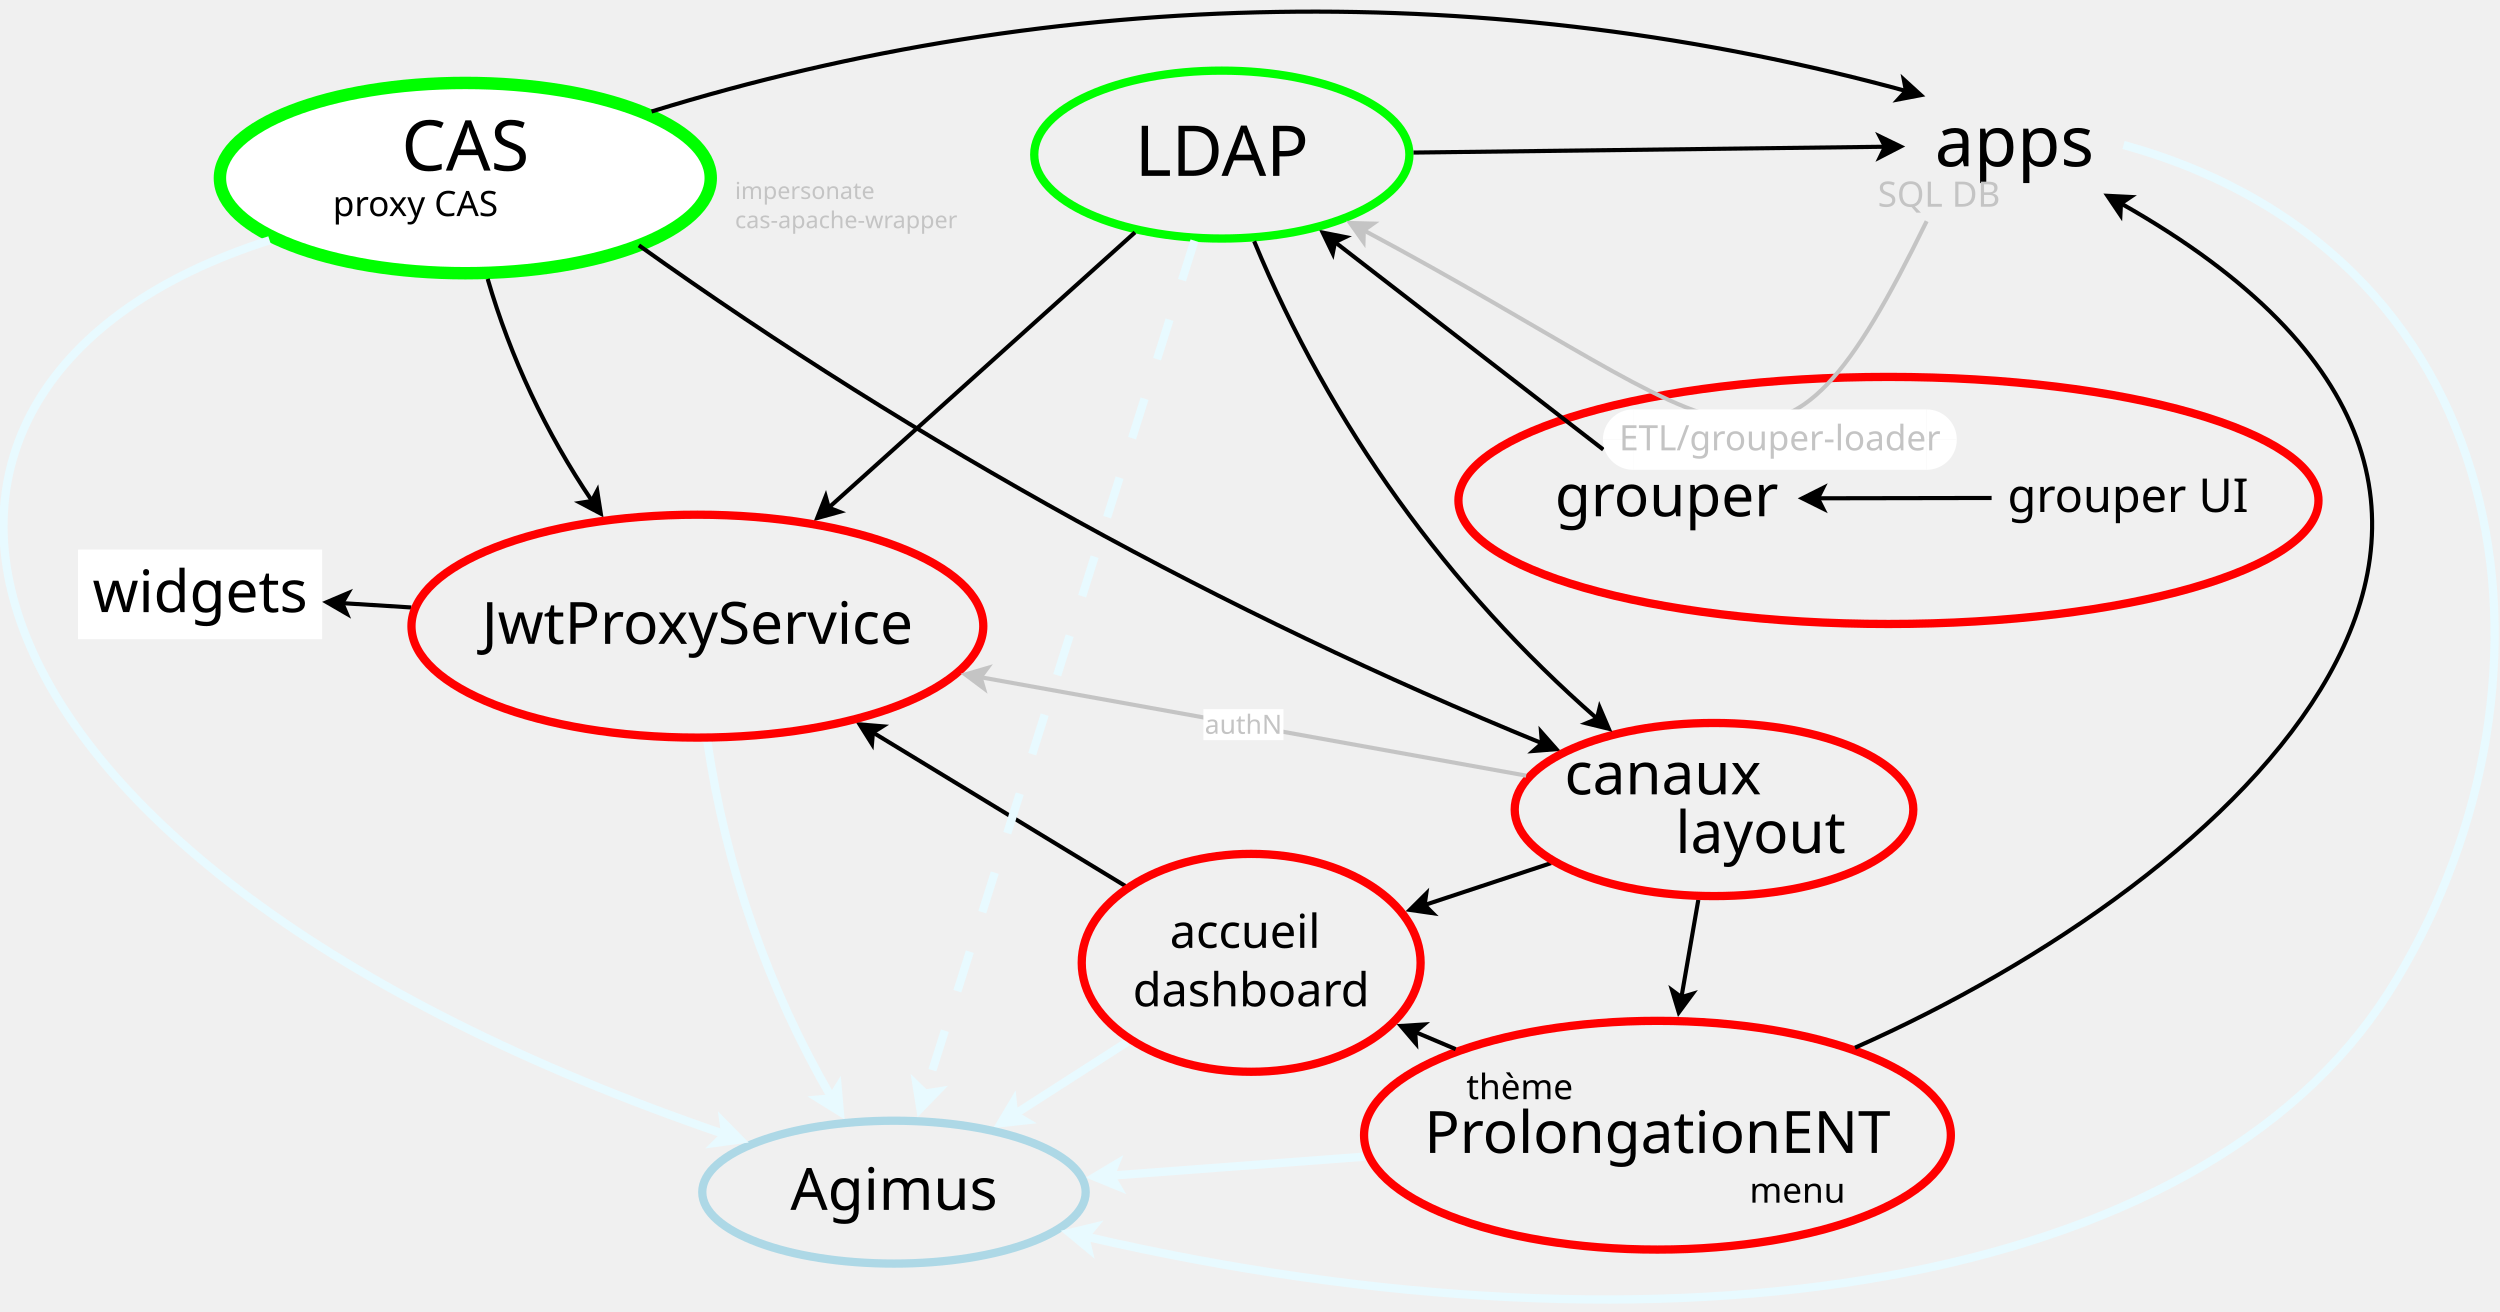
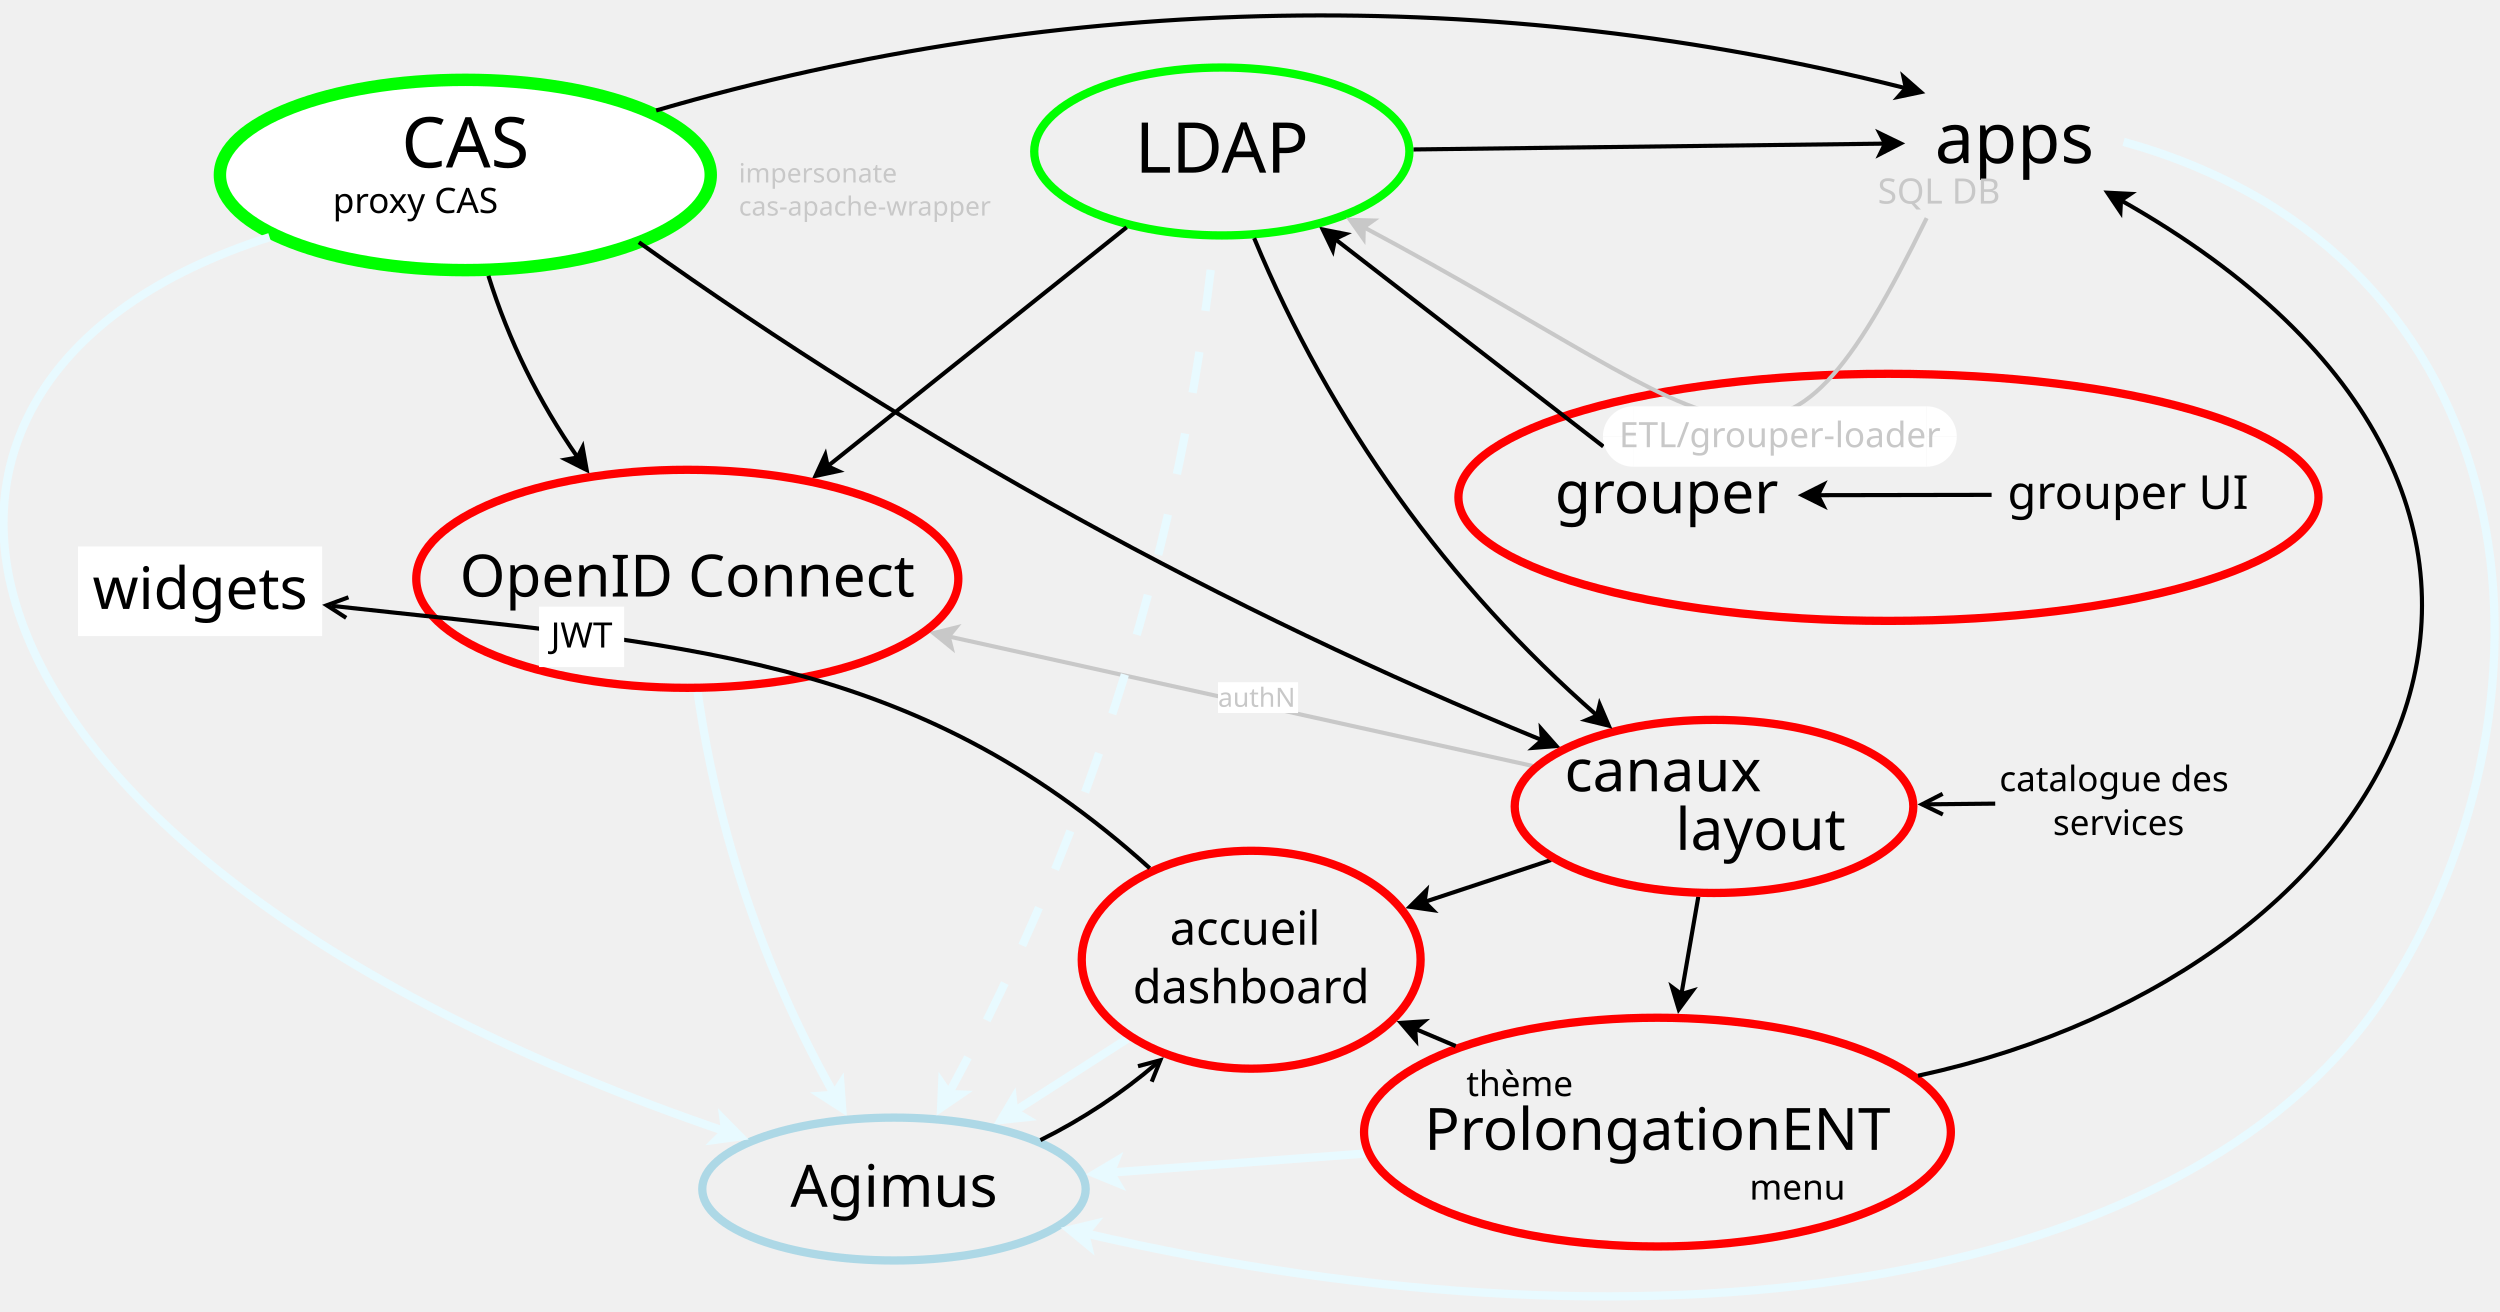
- <svg xmlns="http://www.w3.org/2000/svg" width="61cm" height="32cm" viewBox="-936 -269 1207 624">
+ <svg xmlns="http://www.w3.org/2000/svg" width="61cm" height="32cm" viewBox="-936 -266 1207 621">
  <ellipse style="fill: none; fill-opacity:0; stroke-width: 4; stroke: #ff0000" cx="-24.255" cy="-31.972" rx="207.621" ry="59.644" />
  <g>
    <ellipse style="fill: #ffffff" cx="-711.337" cy="-187.614" rx="118.489" ry="45.94" />
    <ellipse style="fill: none; fill-opacity:0; stroke-width: 6; stroke: #00ff00" cx="-711.337" cy="-187.614" rx="118.489" ry="45.94" />
  </g>
  <text font-size="33.867" style="fill: #000000;text-anchor:middle;font-family:sans-serif;font-style:normal;font-weight:normal" x="-711.336" y="-233.554">
    <tspan x="-711.336" y="-233.554" />
    <tspan x="-711.336" y="-191.221">CAS</tspan>
  </text>
  <g>
    <line style="fill: none; fill-opacity:0; stroke-width: 2; stroke: #000000" x1="-161.919" y1="-56.531" x2="-291.463" y2="-156.701" />
    <polygon style="fill: #000000" points="-297.397,-161.289 -286.427,-159.127 -291.463,-156.701 -292.544,-151.216 " />
    <polygon style="fill: none; fill-opacity:0; stroke-width: 2; stroke: #000000" points="-297.397,-161.289 -286.427,-159.127 -291.463,-156.701 -292.544,-151.216 " />
  </g>
  <g>
    <rect style="fill: none; fill-opacity:0; stroke-width: 2.35099e-37; stroke: #ffffff" x="25.542" y="-53.401" width="131.75" height="40.222" />
    <text font-size="22.578" style="fill: #000000;text-anchor:middle;font-family:sans-serif;font-style:normal;font-weight:normal" x="91.417" y="-26.401">
      <tspan x="91.417" y="-26.401">grouper UI</tspan>
    </text>
  </g>
  <g>
    <line style="fill: none; fill-opacity:0; stroke-width: 2; stroke: #000000" x1="25.545" y1="-33.17" x2="-58.319" y2="-33.016" />
    <polygon style="fill: #000000" points="-65.819,-33.003 -55.828,-38.021 -58.319,-33.016 -55.81,-28.021 " />
    <polygon style="fill: none; fill-opacity:0; stroke-width: 2; stroke: #000000" points="-65.819,-33.003 -55.828,-38.021 -58.319,-33.016 -55.81,-28.021 " />
  </g>
  <g>
    <rect style="fill: none; fill-opacity:0; stroke-width: 2.35099e-37; stroke: #ffffff" x="-194.612" y="-56.522" width="126.55" height="47.278" />
    <text font-size="28.222" style="fill: #000000;text-anchor:middle;font-family:sans-serif;font-style:normal;font-weight:normal" x="-131.337" y="-24.322">
      <tspan x="-131.337" y="-24.322">grouper</tspan>
    </text>
  </g>
  <g>
    <ellipse style="fill: none; fill-opacity:0; stroke-width: 4; stroke: #00ff00" cx="-346.107" cy="-198.955" rx="90.567" ry="40.533" />
-     <text font-size="33.867" style="fill: #000000;text-anchor:middle;font-family:sans-serif;font-style:normal;font-weight:normal" x="-346.107" y="-188.671">
-       <tspan x="-346.107" y="-188.671">LDAP</tspan>
-     </text>
-   </g>
-   <g>
-     <line style="fill: none; fill-opacity:0; stroke-width: 2; stroke: #000000" x1="-388.031" y1="-161.406" x2="-535.875" y2="-28.504" />
-     <polygon style="fill: #000000" points="-541.452,-23.49 -537.358,-33.894 -535.875,-28.504 -530.673,-26.457 " />
-     <polygon style="fill: none; fill-opacity:0; stroke-width: 2; stroke: #000000" points="-541.452,-23.49 -537.358,-33.894 -535.875,-28.504 -530.673,-26.457 " />
+     <text font-size="33.867" style="fill: #000000;text-anchor:middle;font-family:sans-serif;font-style:normal;font-weight:normal" x="-346.107" y="-188.721">
+       <tspan x="-346.107" y="-188.721">LDAP</tspan>
+     </text>
+   </g>
+   <g>
+     <line style="fill: none; fill-opacity:0; stroke-width: 2; stroke: #000000" x1="-392.056" y1="-162.369" x2="-536.393" y2="-47.006" />
+     <polygon style="fill: #000000" points="-542.252,-42.323 -537.562,-52.472 -536.393,-47.006 -531.319,-44.661 " />
+     <polygon style="fill: none; fill-opacity:0; stroke-width: 2; stroke: #000000" points="-542.252,-42.323 -537.562,-52.472 -536.393,-47.006 -531.319,-44.661 " />
  </g>
  <g>
    <rect style="fill: none; fill-opacity:0; stroke-width: 2.35099e-37; stroke: #ffffff" x="-188.422" y="79.728" width="110.6" height="43.278" />
    <text font-size="28.222" style="fill: #000000;text-anchor:middle;font-family:sans-serif;font-style:normal;font-weight:normal" x="-133.122" y="109.928">
      <tspan x="-133.122" y="109.928">canaux</tspan>
    </text>
  </g>
  <g>
    <rect style="fill: none; fill-opacity:0; stroke-width: 2.35099e-37; stroke: #ffffff" x="-134.017" y="108.028" width="96.05" height="43.278" />
    <text font-size="28.222" style="fill: #000000;text-anchor:middle;font-family:sans-serif;font-style:normal;font-weight:normal" x="-85.992" y="138.228">
      <tspan x="-85.992" y="138.228">layout</tspan>
    </text>
  </g>
  <g>
    <rect style="fill: none; fill-opacity:0; stroke-width: 2.35099e-37; stroke: #ffffff" x="-233.686" y="237.356" width="62.8" height="29.167" />
    <text font-size="16.933" style="fill: #000000;text-anchor:middle;font-family:sans-serif;font-style:normal;font-weight:normal" x="-202.286" y="257.106">
      <tspan x="-202.286" y="257.106">thème</tspan>
    </text>
  </g>
  <g>
    <rect style="fill: none; fill-opacity:0; stroke-width: 2.35099e-37; stroke: #ffffff" x="-96.425" y="287.316" width="56.45" height="29.167" />
    <text font-size="16.933" style="fill: #000000;text-anchor:middle;font-family:sans-serif;font-style:normal;font-weight:normal" x="-68.2" y="307.066">
      <tspan x="-68.2" y="307.066">menu</tspan>
    </text>
  </g>
  <g>
    <line style="fill: none; fill-opacity:0; stroke-width: 2; stroke: #000000" x1="-116.052" y1="160.879" x2="-124.208" y2="207.842" />
    <polygon style="fill: #000000" points="-125.491,215.231 -128.707,204.523 -124.208,207.842 -118.854,206.234 " />
    <polygon style="fill: none; fill-opacity:0; stroke-width: 2; stroke: #000000" points="-125.491,215.231 -128.707,204.523 -124.208,207.842 -118.854,206.234 " />
  </g>
  <g>
    <line style="fill: none; fill-opacity:0; stroke-width: 2; stroke: #000000" x1="-187.099" y1="143.1" x2="-248.198" y2="163.342" />
    <polygon style="fill: #000000" points="-255.317,165.701 -247.397,157.809 -248.198,163.342 -244.252,167.302 " />
    <polygon style="fill: none; fill-opacity:0; stroke-width: 2; stroke: #000000" points="-255.317,165.701 -247.397,157.809 -248.198,163.342 -244.252,167.302 " />
  </g>
  <g>
-     <line style="fill: none; fill-opacity:0; stroke-width: 2; stroke: #000000" x1="-392.698" y1="154.159" x2="-514.554" y2="80.052" />
-     <polygon style="fill: #000000" points="-520.962,76.155 -509.82,77.079 -514.554,80.052 -515.016,85.623 " />
-     <polygon style="fill: none; fill-opacity:0; stroke-width: 2; stroke: #000000" points="-520.962,76.155 -509.82,77.079 -514.554,80.052 -515.016,85.623 " />
-   </g>
+     <line style="fill: none; fill-opacity:0; stroke-width: 2; stroke: #c8c8c8" x1="-196.023" y1="97.723" x2="-477.958" y2="35.197" />
+     <polygon style="fill: #c8c8c8" points="-485.28,33.573 -474.435,30.857 -477.958,35.197 -476.6,40.619 " />
+     <polygon style="fill: none; fill-opacity:0; stroke-width: 2; stroke: #c8c8c8" points="-485.28,33.573 -474.435,30.857 -477.958,35.197 -476.6,40.619 " />
+   </g>
+   <g>
+     <rect style="fill: #ffffff" x="-347.936" y="57.262" width="38.65" height="14.9" />
+     <text font-size="12.8" style="fill: #c8c8c8;text-anchor:start;font-family:sans-serif;font-style:normal;font-weight:normal" x="-347.936" y="69.162">
+       <tspan x="-347.936" y="69.162">authN</tspan>
+     </text>
+   </g>
+   <text font-size="12.8" style="fill: #c8c8c8;text-anchor:start;font-family:sans-serif;font-style:normal;font-weight:normal" x="-579.32" y="-184">
+     <tspan x="-579.32" y="-184">impersonate</tspan>
+     <tspan x="-579.32" y="-168">cas-apache-wrapper</tspan>
+   </text>
  <g>
    <line style="fill: none; fill-opacity:0; stroke-width: 4; stroke: #e8faff" x1="-391.661" y1="229.394" x2="-446.397" y2="264.552" />
    <polygon style="fill: #e8faff" points="-452.707,268.606 -446.996,258.994 -446.397,264.552 -441.591,267.408 " />
    <polygon style="fill: none; fill-opacity:0; stroke-width: 4; stroke: #e8faff" points="-452.707,268.606 -446.996,258.994 -446.397,264.552 -441.591,267.408 " />
  </g>
  <text font-size="12.8" style="fill: #000000;text-anchor:start;font-family:sans-serif;font-style:normal;font-weight:normal" x="-283.554" y="117.401">
    <tspan x="-283.554" y="117.401" />
  </text>
  <text font-size="12.8" style="fill: #000000;text-anchor:start;font-family:sans-serif;font-style:normal;font-weight:normal" x="-283.554" y="117.401">
    <tspan x="-283.554" y="117.401" />
  </text>
  <g>
    <line style="fill: none; fill-opacity:0; stroke-width: 2.35099e-37; stroke: #ffffff" x1="17.013" y1="-236.77" x2="56.08" y2="-236.77" />
    <line style="fill: none; fill-opacity:0; stroke-width: 2.35099e-37; stroke: #ffffff" x1="17.013" y1="-170.437" x2="56.08" y2="-170.437" />
    <path style="fill: none; fill-opacity:0; stroke-width: 2.35099e-37; stroke: #ffffff" d="M 17.013,-236.77 A 33.167,33.167 0 0 0 -16.154,-203.603" />
    <path style="fill: none; fill-opacity:0; stroke-width: 2.35099e-37; stroke: #ffffff" d="M 89.246,-203.603 A 33.167,33.167 0 0 0 56.08,-236.77" />
    <line style="fill: none; fill-opacity:0; stroke-width: 2.35099e-37; stroke: #ffffff" x1="-16.154" y1="-203.603" x2="-16.154" y2="-203.603" />
    <line style="fill: none; fill-opacity:0; stroke-width: 2.35099e-37; stroke: #ffffff" x1="89.246" y1="-203.603" x2="89.246" y2="-203.603" />
    <path style="fill: none; fill-opacity:0; stroke-width: 2.35099e-37; stroke: #ffffff" d="M -16.154,-203.603 A 33.167,33.167 0 0 0 17.013,-170.437" />
    <path style="fill: none; fill-opacity:0; stroke-width: 2.35099e-37; stroke: #ffffff" d="M 56.08,-170.437 A 33.167,33.167 0 0 0 89.246,-203.603" />
-     <text font-size="33.867" style="fill: #000000;text-anchor:middle;font-family:sans-serif;font-style:normal;font-weight:normal" x="36.546" y="-193.32">
-       <tspan x="36.546" y="-193.32">apps</tspan>
+     <text font-size="33.867" style="fill: #000000;text-anchor:middle;font-family:sans-serif;font-style:normal;font-weight:normal" x="36.546" y="-193.37">
+       <tspan x="36.546" y="-193.37">apps</tspan>
    </text>
  </g>
  <g>
    <line style="fill: none; fill-opacity:0; stroke-width: 2; stroke: #000000" x1="-253.561" y1="-199.932" x2="-25.889" y2="-202.748" />
    <polygon style="fill: #000000" points="-18.39,-202.841 -28.327,-197.718 -25.889,-202.748 -28.451,-207.717 " />
    <polygon style="fill: none; fill-opacity:0; stroke-width: 2; stroke: #000000" points="-18.39,-202.841 -28.327,-197.718 -25.889,-202.748 -28.451,-207.717 " />
  </g>
  <g>
-     <path style="fill: none; fill-opacity:0; stroke-width: 2; stroke: #000000" d="M -15.82,-229.663 A 1084.79,1084.79 0 0 0 -621.413,-219.758" />
-     <polygon style="fill: #000000" points="-8.591,-227.664 -19.574,-225.574 -15.808,-229.705 -16.854,-235.196 " />
-     <polygon style="fill: none; fill-opacity:0; stroke-width: 2; stroke: #000000" points="-8.591,-227.664 -19.574,-225.574 -15.808,-229.705 -16.854,-235.196 " />
+     <path style="fill: none; fill-opacity:0; stroke-width: 2; stroke: #000000" d="M -15.867,-229.487 A 1148.33,1148.33 0 0 0 -619.207,-218.759" />
+     <polygon style="fill: #000000" points="-8.602,-227.623 -19.544,-225.325 -15.857,-229.527 -17.006,-234.997 " />
+     <polygon style="fill: none; fill-opacity:0; stroke-width: 2; stroke: #000000" points="-8.602,-227.623 -19.544,-225.325 -15.857,-229.527 -17.006,-234.997 " />
  </g>
  <g>
    <path style="fill: none; fill-opacity:0; stroke-width: 2; stroke: #000000" d="M -627.552,-155.129 A 2157.7,2157.7 0 0 0 -191.538,85.261" />
    <polygon style="fill: #000000" points="-184.592,88.089 -195.737,88.982 -191.547,85.281 -191.993,79.709 " />
    <polygon style="fill: none; fill-opacity:0; stroke-width: 2; stroke: #000000" points="-184.592,88.089 -195.737,88.982 -191.547,85.281 -191.993,79.709 " />
  </g>
  <g>
    <rect style="fill: #ffffff" x="-898.324" y="-8.26" width="117.85" height="43.278" />
    <rect style="fill: none; fill-opacity:0; stroke-width: 2.35099e-37; stroke: #ffffff" x="-898.324" y="-8.26" width="117.85" height="43.278" />
    <text font-size="28.222" style="fill: #000000;text-anchor:middle;font-family:sans-serif;font-style:normal;font-weight:normal" x="-839.399" y="21.94">
      <tspan x="-839.399" y="21.94">widgets</tspan>
    </text>
  </g>
  <g>
-     <line style="fill: none; fill-opacity:0; stroke-width: 2; stroke: #000000" x1="-737.424" y1="19.697" x2="-770.757" y2="17.604" />
-     <polygon style="fill: #000000" points="-778.242,17.134 -767.948,12.771 -770.757,17.604 -768.575,22.751 " />
-     <polygon style="fill: none; fill-opacity:0; stroke-width: 2; stroke: #000000" points="-778.242,17.134 -767.948,12.771 -770.757,17.604 -768.575,22.751 " />
-   </g>
-   <g>
    <rect style="fill: none; fill-opacity:0; stroke-width: 2.35099e-37; stroke: #ffffff" x="-783.292" y="-189.009" width="95.75" height="29.167" />
    <text font-size="16.933" style="fill: #000000;text-anchor:middle;font-family:sans-serif;font-style:normal;font-weight:normal" x="-735.417" y="-169.259">
      <tspan x="-735.417" y="-169.259">proxy CAS</tspan>
    </text>
  </g>
  <g>
-     <rect style="fill: none; fill-opacity:0; stroke-width: 2.35099e-37; stroke: #ffffff" x="-35.682" y="-193.539" width="71.65" height="29.167" />
-     <text font-size="16.933" style="fill: #c4c4c4;text-anchor:middle;font-family:sans-serif;font-style:normal;font-weight:normal" x="0.143" y="-173.789">
+     <rect style="fill: none; fill-opacity:0; stroke-width: 2.35099e-37; stroke: #c8c8c8" x="-35.682" y="-193.539" width="71.65" height="29.167" />
+     <text font-size="16.933" style="fill: #c8c8c8;text-anchor:middle;font-family:sans-serif;font-style:normal;font-weight:normal" x="0.143" y="-173.789">
      <tspan x="0.143" y="-173.789">SQL DB</tspan>
    </text>
  </g>
  <g>
-     <path style="fill: none; fill-opacity:0; stroke-width: 2; stroke: #c4c4c4" d="M -5.813 -166.788 C -80.35,-14.519 -93.402,-64.167 -277.561,-162.393" />
-     <polygon style="fill: #c4c4c4" points="-284.179,-165.922 -273.002,-165.628 -277.561,-162.393 -277.708,-156.804 " />
-     <polygon style="fill: none; fill-opacity:0; stroke-width: 2; stroke: #c4c4c4" points="-284.179,-165.922 -273.002,-165.628 -277.561,-162.393 -277.708,-156.804 " />
+     <path style="fill: none; fill-opacity:0; stroke-width: 2; stroke: #c8c8c8" d="M -5.813 -166.788 C -80.35,-14.519 -93.402,-64.167 -277.561,-162.393" />
+     <polygon style="fill: #c8c8c8" points="-284.179,-165.922 -273.002,-165.628 -277.561,-162.393 -277.708,-156.804 " />
+     <polygon style="fill: none; fill-opacity:0; stroke-width: 2; stroke: #c8c8c8" points="-284.179,-165.922 -273.002,-165.628 -277.561,-162.393 -277.708,-156.804 " />
  </g>
  <g>
    <rect style="fill: #ffffff" x="-147.525" y="-75.924" width="141.683" height="29.167" />
    <path style="fill: #ffffff" d="M -147.525,-75.924 A 14.583,14.583 0 0 0 -162.109,-61.341 L -147.525,-61.341 z" />
    <path style="fill: #ffffff" d="M 8.741,-61.341 A 14.583,14.583 0 0 0 -5.842,-75.924 L -5.842,-61.341 z" />
    <rect style="fill: #ffffff" x="-162.109" y="-61.341" width="170.85" height="0" />
    <path style="fill: #ffffff" d="M -162.109,-61.341 A 14.583,14.583 0 0 0 -147.525,-46.758 L -147.525,-61.341 z" />
    <path style="fill: #ffffff" d="M -5.842,-46.758 A 14.583,14.583 0 0 0 8.741,-61.341 L -5.842,-61.341 z" />
-     <line style="fill: none; fill-opacity:0; stroke-width: 2.35099e-37; stroke: #ffffff" x1="-147.525" y1="-75.924" x2="-5.842" y2="-75.924" />
-     <line style="fill: none; fill-opacity:0; stroke-width: 2.35099e-37; stroke: #ffffff" x1="-147.525" y1="-46.758" x2="-5.842" y2="-46.758" />
-     <path style="fill: none; fill-opacity:0; stroke-width: 2.35099e-37; stroke: #ffffff" d="M -147.525,-75.924 A 14.583,14.583 0 0 0 -162.109,-61.341" />
-     <path style="fill: none; fill-opacity:0; stroke-width: 2.35099e-37; stroke: #ffffff" d="M 8.741,-61.341 A 14.583,14.583 0 0 0 -5.842,-75.924" />
-     <line style="fill: none; fill-opacity:0; stroke-width: 2.35099e-37; stroke: #ffffff" x1="-162.109" y1="-61.341" x2="-162.109" y2="-61.341" />
-     <line style="fill: none; fill-opacity:0; stroke-width: 2.35099e-37; stroke: #ffffff" x1="8.741" y1="-61.341" x2="8.741" y2="-61.341" />
-     <path style="fill: none; fill-opacity:0; stroke-width: 2.35099e-37; stroke: #ffffff" d="M -162.109,-61.341 A 14.583,14.583 0 0 0 -147.525,-46.758" />
-     <path style="fill: none; fill-opacity:0; stroke-width: 2.35099e-37; stroke: #ffffff" d="M -5.842,-46.758 A 14.583,14.583 0 0 0 8.741,-61.341" />
-     <text font-size="16.933" style="fill: #c4c4c4;text-anchor:middle;font-family:sans-serif;font-style:normal;font-weight:normal" x="-76.684" y="-56.174">
+     <line style="fill: none; fill-opacity:0; stroke-width: 2.35099e-37; stroke: #c8c8c8" x1="-147.525" y1="-75.924" x2="-5.842" y2="-75.924" />
+     <line style="fill: none; fill-opacity:0; stroke-width: 2.35099e-37; stroke: #c8c8c8" x1="-147.525" y1="-46.758" x2="-5.842" y2="-46.758" />
+     <path style="fill: none; fill-opacity:0; stroke-width: 2.35099e-37; stroke: #c8c8c8" d="M -147.525,-75.924 A 14.583,14.583 0 0 0 -162.109,-61.341" />
+     <path style="fill: none; fill-opacity:0; stroke-width: 2.35099e-37; stroke: #c8c8c8" d="M 8.741,-61.341 A 14.583,14.583 0 0 0 -5.842,-75.924" />
+     <line style="fill: none; fill-opacity:0; stroke-width: 2.35099e-37; stroke: #c8c8c8" x1="-162.109" y1="-61.341" x2="-162.109" y2="-61.341" />
+     <line style="fill: none; fill-opacity:0; stroke-width: 2.35099e-37; stroke: #c8c8c8" x1="8.741" y1="-61.341" x2="8.741" y2="-61.341" />
+     <path style="fill: none; fill-opacity:0; stroke-width: 2.35099e-37; stroke: #c8c8c8" d="M -162.109,-61.341 A 14.583,14.583 0 0 0 -147.525,-46.758" />
+     <path style="fill: none; fill-opacity:0; stroke-width: 2.35099e-37; stroke: #c8c8c8" d="M -5.842,-46.758 A 14.583,14.583 0 0 0 8.741,-61.341" />
+     <text font-size="16.933" style="fill: #c8c8c8;text-anchor:middle;font-family:sans-serif;font-style:normal;font-weight:normal" x="-76.684" y="-56.174">
      <tspan x="-76.684" y="-56.174">ETL/grouper-loader</tspan>
    </text>
  </g>
  <g>
-     <path style="fill: none; fill-opacity:0; stroke-width: 2; stroke: #000000" d="M -700.558,-138.928 A 380.932,380.932 0 0 0 -650.191,-31.773" />
-     <polygon style="fill: #000000" points="-645.93,-25.604 -655.815,-30.828 -650.294,-31.703 -647.682,-36.646 " />
-     <polygon style="fill: none; fill-opacity:0; stroke-width: 2; stroke: #000000" points="-645.93,-25.604 -655.815,-30.828 -650.294,-31.703 -647.682,-36.646 " />
-   </g>
-   <g>
-     <path style="fill: none; fill-opacity:0; stroke-width: 4; stroke: #e8faff" d="M -594.472,84.468 A 479.921,479.921 0 0 0 -534.352,256.624" />
-     <polygon style="fill: #e8faff" points="-530.548,263.085 -540.05,257.192 -534.481,256.699 -531.535,251.948 " />
-     <polygon style="fill: none; fill-opacity:0; stroke-width: 4; stroke: #e8faff" points="-530.548,263.085 -540.05,257.192 -534.481,256.699 -531.535,251.948 " />
+     <path style="fill: none; fill-opacity:0; stroke-width: 2; stroke: #000000" d="M -700.191,-138.929 A 319.376,319.376 0 0 0 -657.113,-51.281" />
+     <polygon style="fill: #000000" points="-652.751,-45.184 -662.738,-50.211 -657.235,-51.196 -654.721,-56.19 " />
+     <polygon style="fill: none; fill-opacity:0; stroke-width: 2; stroke: #000000" points="-652.751,-45.184 -662.738,-50.211 -657.235,-51.196 -654.721,-56.19 " />
+   </g>
+   <g>
+     <path style="fill: none; fill-opacity:0; stroke-width: 4; stroke: #e8faff" d="M -599.186,61.942 A 553.152,553.152 0 0 0 -533.139,256.415" />
+     <polygon style="fill: #e8faff" points="-529.423,262.928 -538.827,256.882 -533.251,256.479 -530.228,251.777 " />
+     <polygon style="fill: none; fill-opacity:0; stroke-width: 4; stroke: #e8faff" points="-529.423,262.928 -538.827,256.882 -533.251,256.479 -530.228,251.777 " />
  </g>
  <g>
    <line style="fill: none; fill-opacity:0; stroke-width: 4; stroke: #e8faff" x1="-277" y1="284.831" x2="-399.862" y2="294.029" />
    <polygon style="fill: #e8faff" points="-407.341,294.589 -397.742,288.856 -399.862,294.029 -396.996,298.828 " />
    <polygon style="fill: none; fill-opacity:0; stroke-width: 4; stroke: #e8faff" points="-407.341,294.589 -397.742,288.856 -399.862,294.029 -396.996,298.828 " />
  </g>
  <g>
-     <ellipse style="fill: none; fill-opacity:0; stroke-width: 4; stroke: #ff0000" cx="-599.306" cy="28.716" rx="138.036" ry="53.807" />
-     <text font-size="28.222" style="fill: #000000;text-anchor:middle;font-family:sans-serif;font-style:normal;font-weight:normal" x="-599.306" y="37.277">
-       <tspan x="-599.306" y="37.277">JwtProxyService</tspan>
+     <ellipse style="fill: none; fill-opacity:0; stroke-width: 4; stroke: #ff0000" cx="-604.173" cy="7.364" rx="130.853" ry="52.636" />
+     <text font-size="28.222" style="fill: #000000;text-anchor:middle;font-family:sans-serif;font-style:normal;font-weight:normal" x="-604.173" y="15.925">
+       <tspan x="-604.173" y="15.925">OpenID Connect</tspan>
    </text>
  </g>
  <g>
    <ellipse style="fill: none; fill-opacity:0; stroke-width: 4; stroke: #add8e6" cx="-504.391" cy="301.979" rx="92.559" ry="34.486" />
    <text font-size="28.222" style="fill: #000000;text-anchor:middle;font-family:sans-serif;font-style:normal;font-weight:normal" x="-504.391" y="310.54">
      <tspan x="-504.391" y="310.54">Agimus</tspan>
    </text>
  </g>
  <g>
-     <line style="fill: none; fill-opacity:0; stroke-width: 4; stroke-dasharray: 20; stroke: #e8faff" x1="-359.305" y1="-157.391" x2="-489.415" y2="254.399" />
-     <polygon style="fill: #e8faff" points="-491.674,261.551 -493.429,250.509 -489.415,254.399 -483.894,253.522 " />
-     <polygon style="fill: none; fill-opacity:0; stroke-width: 4; stroke: #e8faff" points="-491.674,261.551 -493.429,250.509 -489.415,254.399 -483.894,253.522 " />
+     <path style="fill: none; fill-opacity:0; stroke-width: 4; stroke-dasharray: 20; stroke: #e8faff" d="M -478.038,256.045 A 1111.04,1111.04 0 0 0 -349.793,-156.483" />
+     <polygon style="fill: #e8faff" points="-481.628,262.629 -481.134,251.46 -477.981,256.076 -472.396,256.323 " />
+     <polygon style="fill: none; fill-opacity:0; stroke-width: 4; stroke: #e8faff" points="-481.628,262.629 -481.134,251.46 -477.981,256.076 -472.396,256.323 " />
  </g>
  <g>
    <path style="fill: none; fill-opacity:0; stroke-width: 4; stroke: #e8faff" d="M 89.246 -203.604 C 286.34,-148.994 307.63,63.911 217.032,205.848 C 126.433,347.786 -128.22,389.092 -412.169,323.335" />
    <polygon style="fill: #e8faff" points="-419.476,321.643 -408.605,319.028 -412.169,323.335 -410.861,328.77 " />
    <polygon style="fill: none; fill-opacity:0; stroke-width: 4; stroke: #e8faff" points="-419.476,321.643 -408.605,319.028 -412.169,323.335 -410.861,328.77 " />
  </g>
  <g>
    <ellipse style="fill: none; fill-opacity:0; stroke-width: 4; stroke: #ff0000" cx="-135.782" cy="274.489" rx="141.654" ry="55.217" />
    <text font-size="28.222" style="fill: #000000;text-anchor:middle;font-family:sans-serif;font-style:normal;font-weight:normal" x="-135.782" y="283.05">
      <tspan x="-135.782" y="283.05">ProlongationENT</tspan>
    </text>
  </g>
  <ellipse style="fill: none; fill-opacity:0; stroke-width: 4; stroke: #ff0000" cx="-108.476" cy="117.25" rx="96.222" ry="41.789" />
  <g>
    <ellipse style="fill: none; fill-opacity:0; stroke-width: 4; stroke: #ff0000" cx="-331.933" cy="191.266" rx="81.803" ry="52.6" />
    <text font-size="22.578" style="fill: #000000;text-anchor:middle;font-family:sans-serif;font-style:normal;font-weight:normal" x="-331.933" y="184.043">
      <tspan x="-331.933" y="184.043">accueil</tspan>
      <tspan x="-331.933" y="212.266">dashboard</tspan>
    </text>
  </g>
  <g>
    <line style="fill: none; fill-opacity:0; stroke-width: 2; stroke: #000000" x1="-233.187" y1="232.945" x2="-252.74" y2="224.661" />
    <polygon style="fill: #000000" points="-259.646,221.735 -248.488,221.032 -252.74,224.661 -252.389,230.24 " />
    <polygon style="fill: none; fill-opacity:0; stroke-width: 2; stroke: #000000" points="-259.646,221.735 -248.488,221.032 -252.74,224.661 -252.389,230.24 " />
  </g>
  <g>
    <path style="fill: none; fill-opacity:0; stroke-width: 4; stroke: #e8faff" d="M -805.842 -157.593 C -1022.48,-88.775 -975.454,141.133 -585.852,274.163" />
    <polygon style="fill: #e8faff" points="-578.755,276.587 -589.834,278.087 -585.852,274.163 -586.602,268.624 " />
    <polygon style="fill: none; fill-opacity:0; stroke-width: 4; stroke: #e8faff" points="-578.755,276.587 -589.834,278.087 -585.852,274.163 -586.602,268.624 " />
  </g>
  <g>
-     <path style="fill: none; fill-opacity:0; stroke-width: 2; stroke: #000000" d="M -40.387 232.223 C 141.799,151.502 344.576,-30.414 88.009,-175.362" />
+     <path style="fill: none; fill-opacity:0; stroke-width: 2; stroke: #000000" d="M -9.967 247.269 C 229.56,195.446 344.576,-30.414 88.009,-175.362" />
    <polygon style="fill: #000000" points="81.479,-179.051 92.645,-178.486 88.009,-175.362 87.726,-169.779 " />
    <polygon style="fill: none; fill-opacity:0; stroke-width: 2; stroke: #000000" points="81.479,-179.051 92.645,-178.486 88.009,-175.362 87.726,-169.779 " />
  </g>
  <g>
    <path style="fill: none; fill-opacity:0; stroke-width: 2; stroke: #000000" d="M -330.489,-157.108 A 622.892,622.892 0 0 0 -164.955,73.354" />
    <polygon style="fill: #000000" points="-159.281,78.258 -170.144,75.612 -165.005,73.412 -163.683,67.98 " />
    <polygon style="fill: none; fill-opacity:0; stroke-width: 2; stroke: #000000" points="-159.281,78.258 -170.144,75.612 -165.005,73.412 -163.683,67.98 " />
  </g>
  <g>
-     <line style="fill: none; fill-opacity:0; stroke-width: 2; stroke: #c4c4c4" x1="-199.188" y1="100.888" x2="-462.583" y2="53.377" />
-     <polygon style="fill: #c4c4c4" points="-469.964,52.046 -459.236,48.901 -462.583,53.377 -461.011,58.742 " />
-     <polygon style="fill: none; fill-opacity:0; stroke-width: 2; stroke: #c4c4c4" points="-469.964,52.046 -459.236,48.901 -462.583,53.377 -461.011,58.742 " />
-   </g>
-   <g>
-     <rect style="fill: #ffffff" x="-355.002" y="68.793" width="38.65" height="14.95" />
-     <text font-size="12.8" style="fill: #c4c4c4;text-anchor:middle;font-family:sans-serif;font-style:normal;font-weight:normal" x="-335.677" y="80.693">
-       <tspan x="-335.677" y="80.693">authN</tspan>
-     </text>
-   </g>
-   <g>
-     <rect style="fill: none; fill-opacity:0; stroke-width: 2.35099e-37; stroke: #ffffff" x="-585.153" y="-192.024" width="123.05" height="36.222" />
-     <text font-size="11.289" style="fill: #c4c4c4;text-anchor:start;font-family:sans-serif;font-style:normal;font-weight:normal" x="-581.153" y="-177.524">
-       <tspan x="-581.153" y="-177.524">impersonate</tspan>
-       <tspan x="-581.153" y="-163.413">cas-apache-wrapper</tspan>
-     </text>
+     <path style="fill: none; fill-opacity:0; stroke-width: 2; stroke: #000000" d="M -380.897 147.091 C -496.099,43.159 -606.211,39.188 -776.031,20.392" />
+     <polyline style="fill: none; fill-opacity:0; stroke-width: 2; stroke: #000000" points="-767.764,16.277 -778.253,20.146 -768.864,26.216 " />
+   </g>
+   <text font-size="12.8" style="fill: #000000;text-anchor:start;font-family:sans-serif;font-style:normal;font-weight:normal" x="-735.417" y="-174.426">
+     <tspan x="-735.417" y="-174.426" />
+   </text>
+   <g>
+     <rect style="fill: #ffffff" x="-675.753" y="20.8" width="41.1" height="29.167" />
+     <rect style="fill: none; fill-opacity:0; stroke-width: 2.35099e-37; stroke: #ffffff" x="-675.753" y="20.8" width="41.1" height="29.167" />
+     <text font-size="16.933" style="fill: #000000;text-anchor:middle;font-family:sans-serif;font-style:normal;font-weight:normal" x="-655.203" y="40.55">
+       <tspan x="-655.203" y="40.55">JWT</tspan>
+     </text>
+   </g>
+   <g>
+     <rect style="fill: none; fill-opacity:0; stroke-width: 2.35099e-37; stroke: #ffffff" x="27.255" y="94.144" width="119.2" height="42.333" />
+     <text font-size="16.933" style="fill: #000000;text-anchor:middle;font-family:sans-serif;font-style:normal;font-weight:normal" x="86.855" y="109.894">
+       <tspan x="86.855" y="109.894">catalogue des</tspan>
+       <tspan x="86.855" y="131.061">services</tspan>
+     </text>
+   </g>
+   <g>
+     <line style="fill: none; fill-opacity:0; stroke-width: 2; stroke: #000000" x1="27.292" y1="115.902" x2="-5.802" y2="116.231" />
+     <polyline style="fill: none; fill-opacity:0; stroke-width: 2; stroke: #000000" points="1.912,111.154 -8.038,116.253 2.011,121.154 " />
+   </g>
+   <g>
+     <path style="fill: none; fill-opacity:0; stroke-width: 2; stroke: #000000" d="M -433.68,278.355 A 272.495,272.495 0 0 0 -377.477,241.248" />
+     <polyline style="fill: none; fill-opacity:0; stroke-width: 2; stroke: #000000" points="-379.959,250.164 -375.778,239.795 -386.582,242.671 " />
  </g>
</svg>
